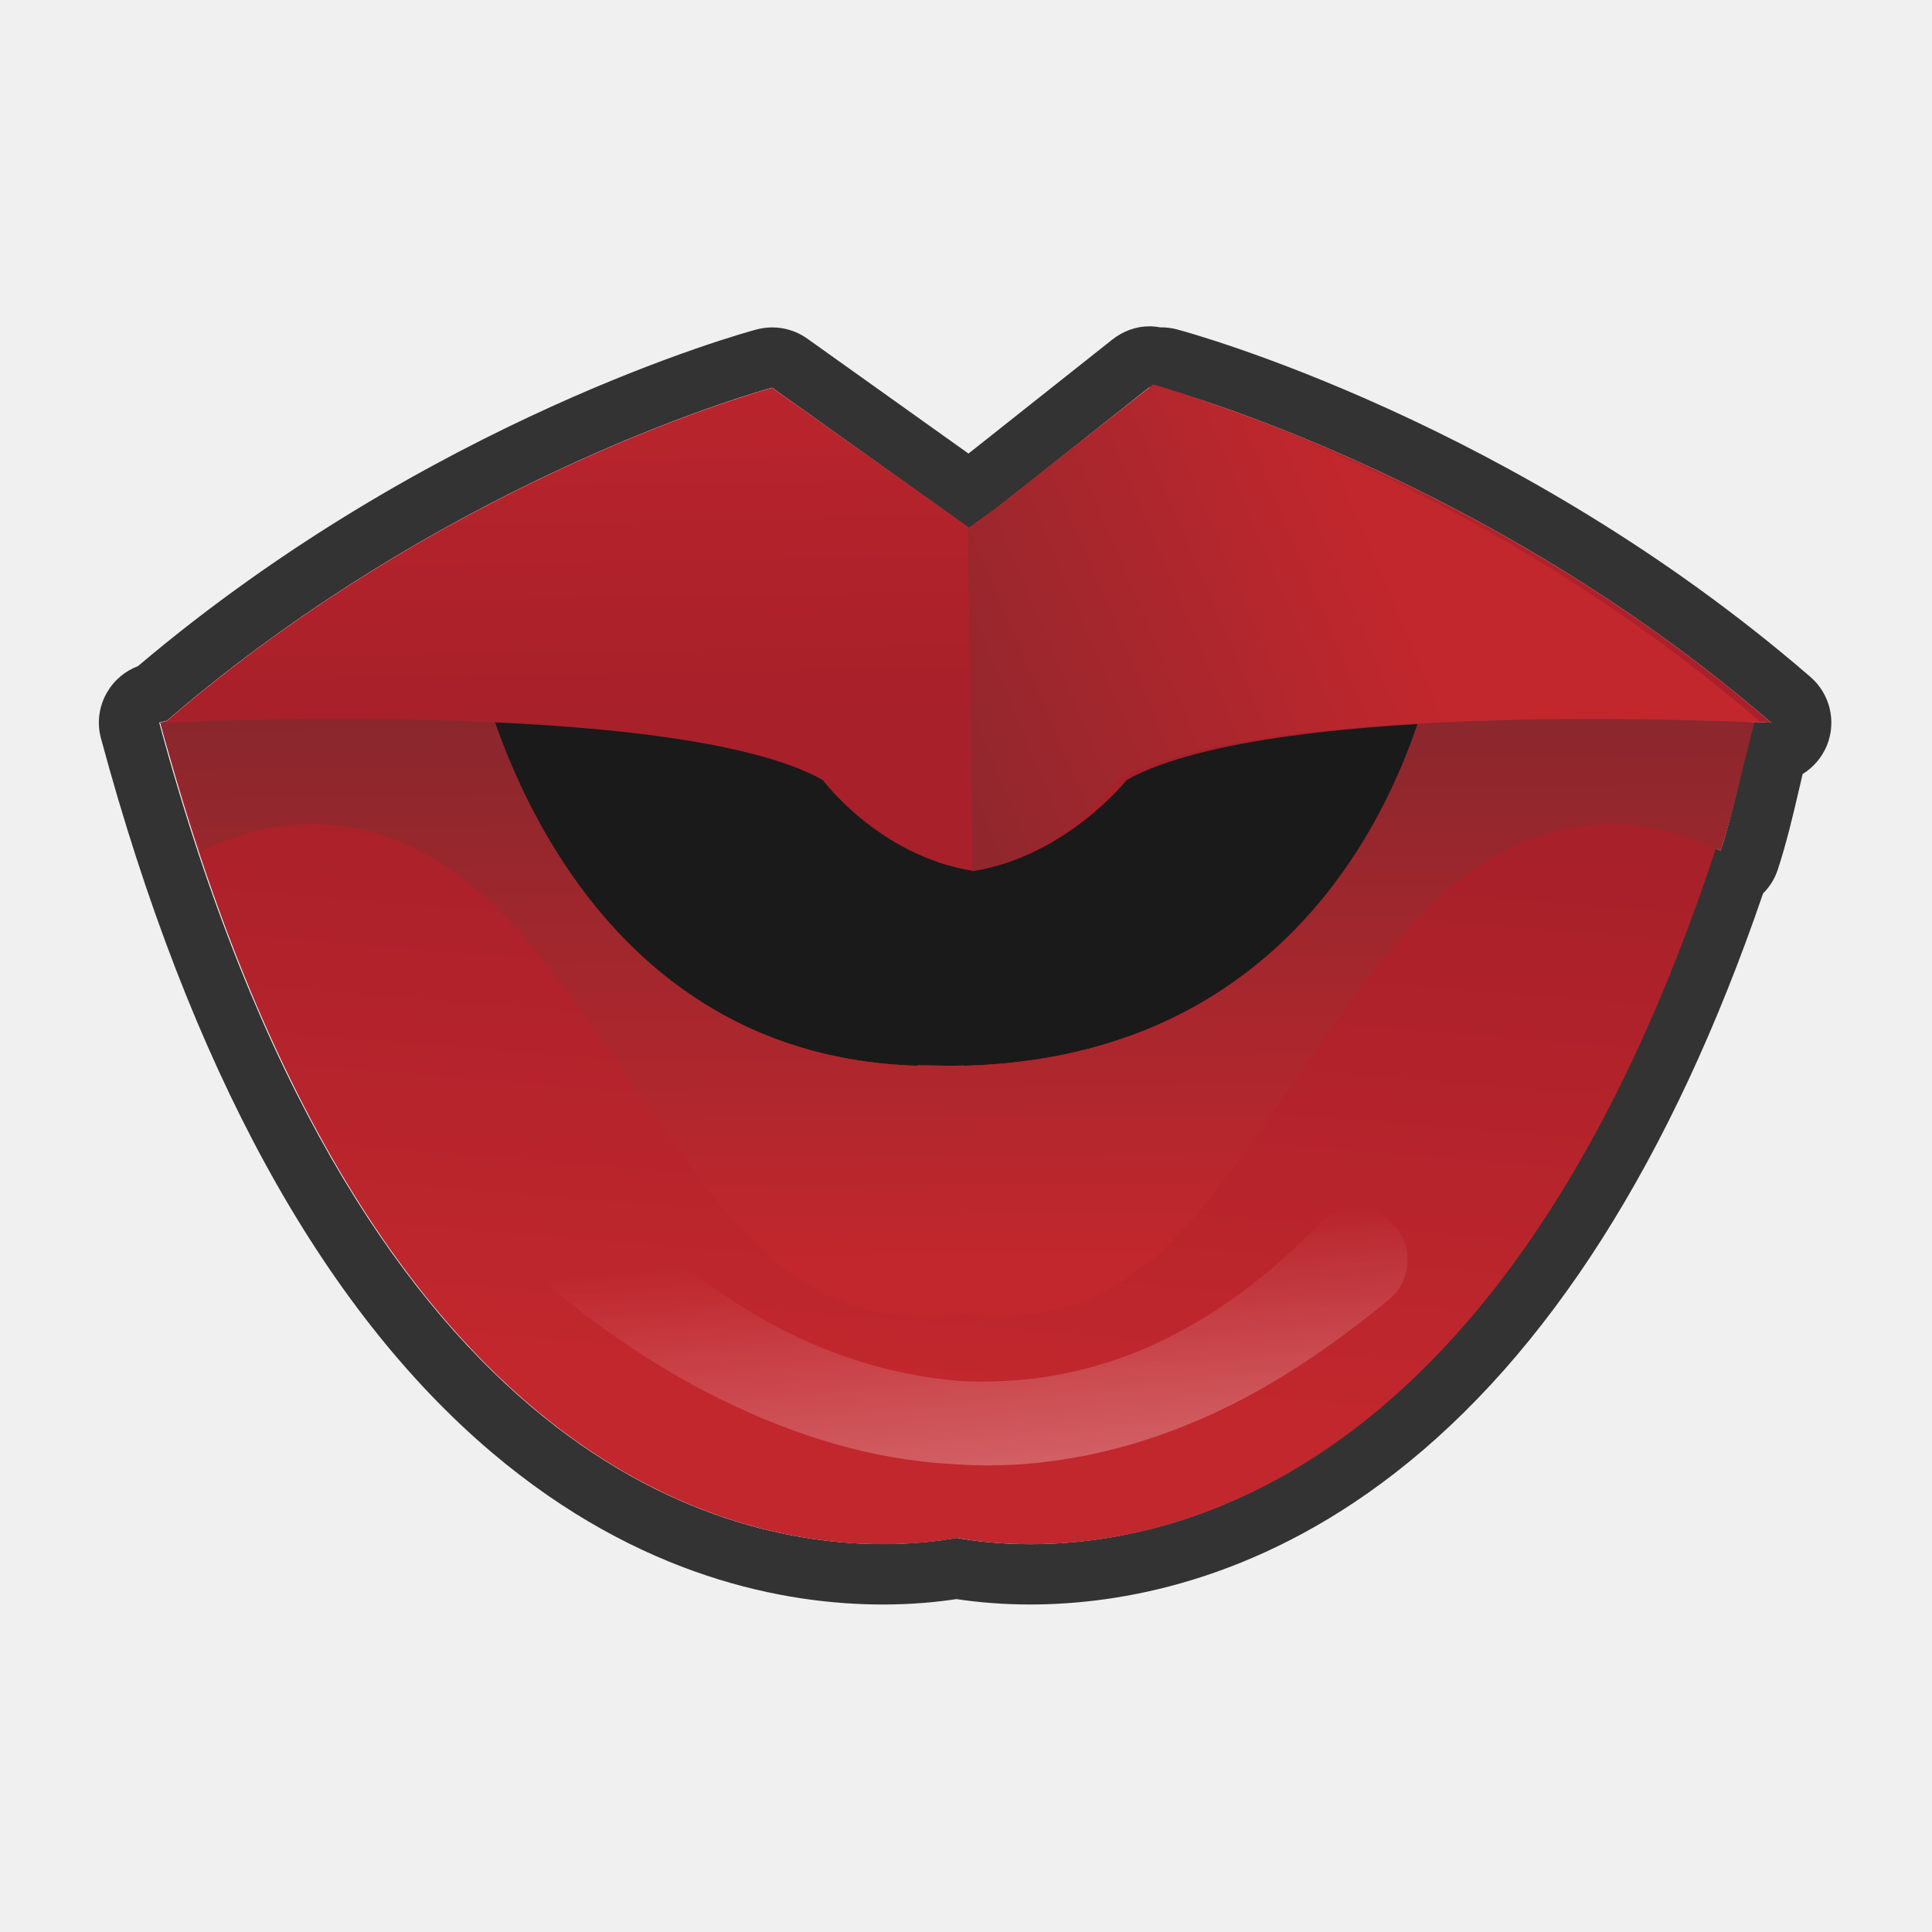
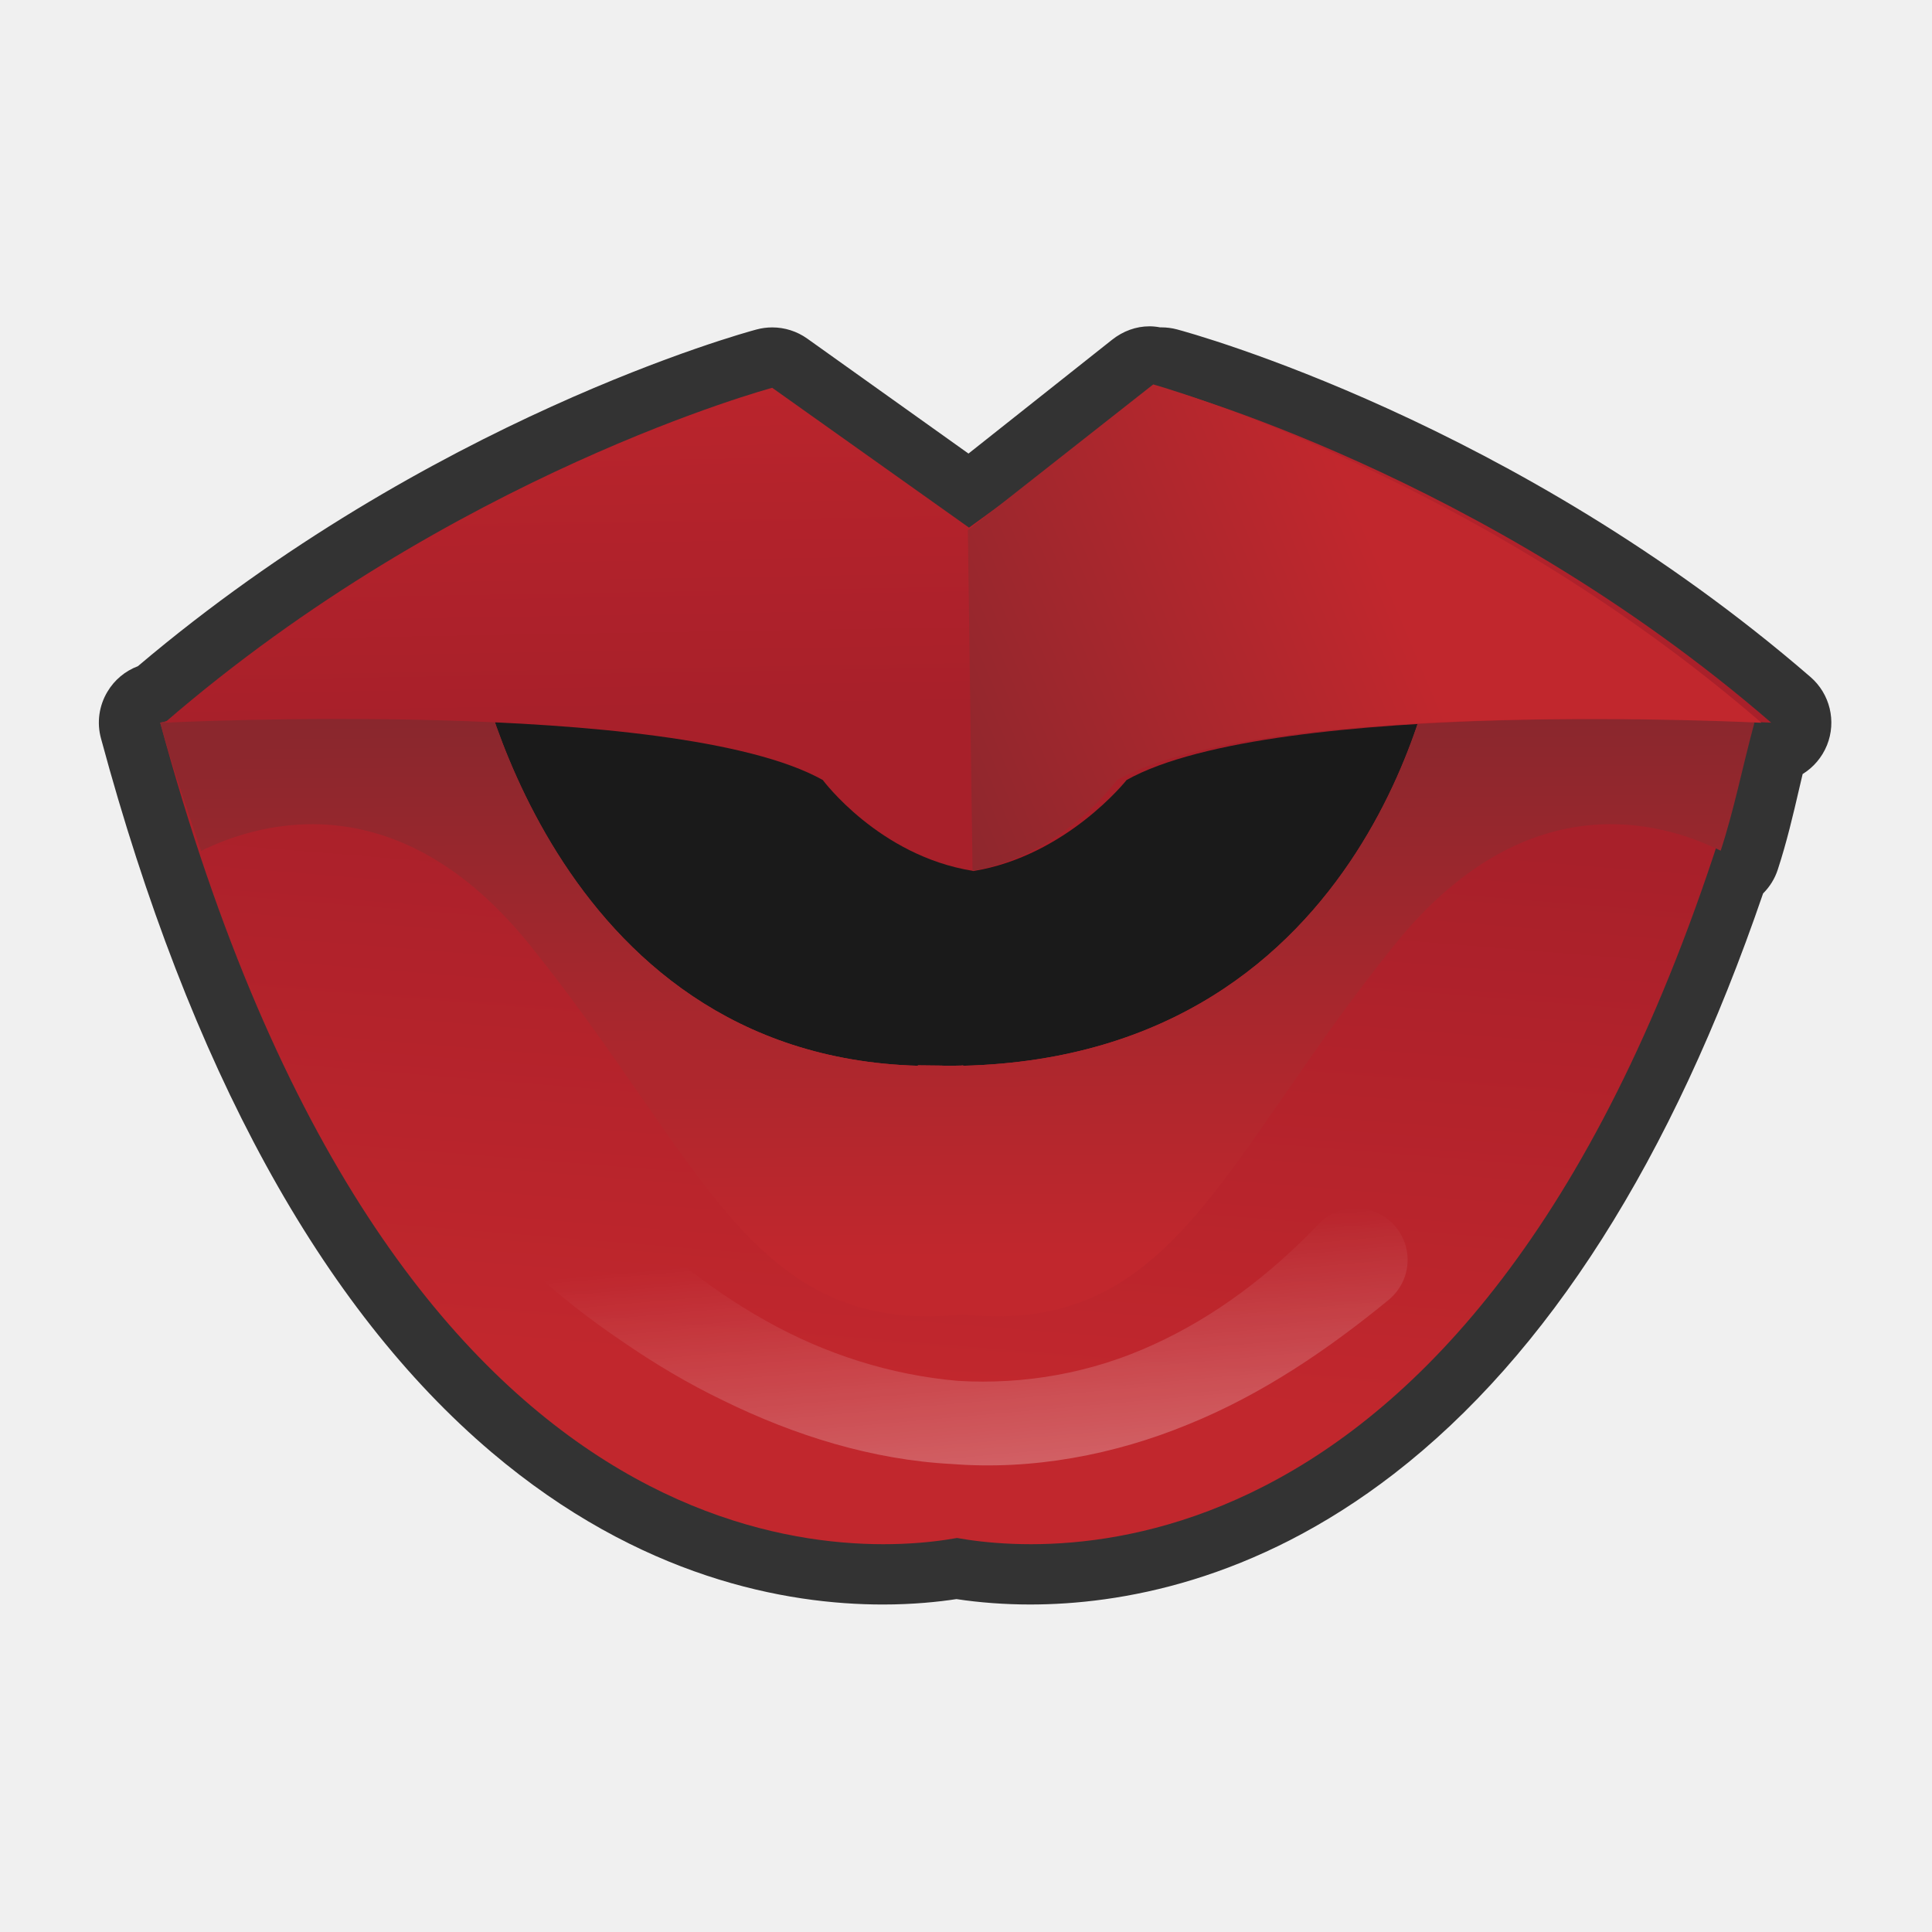
- <svg xmlns="http://www.w3.org/2000/svg" width="256" height="256" viewBox="0 0 256 256">
-   <path fill="#fff" d="M116.995 208.614c-12.128 0-30.522-3.337-49.274-19.234-21.93-18.597-38.91-49.745-50.47-92.58-.28-1.044-.13-2.158.43-3.087.56-.93 1.46-1.596 2.51-1.846l.06-.015c38.16-32.567 79.31-43.862 81.05-44.33.34-.092.69-.137 1.04-.137.83 0 1.64.255 2.32.743l23.81 16.977 21.39-16.943c.72-.57 1.6-.864 2.49-.864.34 0 .68.043 1.02.13.19-.027.39-.042.59-.042.34 0 .69.044 1.03.135 1.77.48 43.9 11.97 82.35 45.22 1.29 1.12 1.73 2.93 1.09 4.52-.51 1.28-1.63 2.18-2.94 2.44-.32 1.34-.63 2.65-.93 3.95-.83 3.57-1.61 6.94-2.73 10.34-.28.86-.84 1.59-1.59 2.09-27.18 80.46-70.27 92.56-93.69 92.56-4.1 0-7.48-.39-9.76-.76-2.27.38-5.63.77-9.75.77z" />
-   <path fill="#333" d="M152.327 51.298s.466.194 1.212.414l.39-.326S196.5 62.73 234.69 95.76c0 0-.57-.03-1.62-.075l.086.074s-.36-.02-1.02-.05l.202.05c-1.62 5.99-2.583 11.59-4.35 16.96-.247-.13-.505-.25-.77-.37-26.67 81.26-69.422 92.26-90.706 92.26-4.18 0-7.532-.43-9.772-.83-2.22.4-5.563.82-9.75.82-22.654 0-69.88-12.48-95.89-108.86l1.002-.24c38.12-32.84 80.218-44.13 80.218-44.13l26.255 18.73 23.747-18.81m-.02-8.05c-1.756 0-3.48.62-4.946 1.78L128.33 60.1l-21.36-15.23c-1.37-.978-2.996-1.487-4.644-1.487-.692 0-1.39.09-2.072.273-1.77.47-43.316 11.87-81.985 44.62-1.68.63-3.11 1.82-4.04 3.39-1.11 1.86-1.42 4.08-.85 6.17 11.77 43.63 29.19 75.454 51.75 94.59 19.67 16.68 39.06 20.18 51.86 20.18 4 0 7.35-.35 9.75-.718 3.09.47 6.44.716 9.76.716 11.78 0 29.71-3.008 48.23-17.33 20.38-15.77 36.82-41.628 48.89-76.89.88-.877 1.56-1.96 1.95-3.17 1.17-3.574 2.02-7.19 2.83-10.686.15-.648.3-1.304.46-1.963 1.42-.877 2.57-2.2 3.23-3.83 1.27-3.17.39-6.8-2.19-9.03-39.14-33.85-82.13-45.575-83.94-46.058-.68-.18-1.37-.27-2.06-.27h-.18c-.48-.092-.96-.14-1.44-.14z" />
-   <path fill="#1A1A1A" d="M44.526 95.27s29.22-18.776 83.74-8.872c0 0 45.266-18.86 77.255 2.994s-68.11 80.933-80.49 77.71c-12.38-3.224-83.59-30.018-80.5-71.833z" />
-   <linearGradient id="a" gradientUnits="userSpaceOnUse" x1="119.725" y1="182.766" x2="125.913" y2="106.445">
-     <stop offset="0" stop-color="#C1272D" />
-     <stop offset=".654" stop-color="#B1222B" />
-     <stop offset="1" stop-color="#A8202A" />
+ <svg xmlns="http://www.w3.org/2000/svg" version="1.1" id="Layer_1" x="0px" y="0px" width="256px" height="256px" viewBox="0 0 256 256" enable-background="new 0 0 256 256" xml:space="preserve">
+   <path fill="#FFFFFF" d="M116.995,208.614c-12.128,0-30.522-3.337-49.274-19.234c-21.93-18.597-38.91-49.745-50.47-92.58  c-0.28-1.044-0.13-2.158,0.43-3.087c0.56-0.93,1.46-1.596,2.51-1.846l0.06-0.015c38.16-32.567,79.31-43.862,81.05-44.33  c0.34-0.092,0.69-0.137,1.04-0.137c0.83,0,1.64,0.255,2.32,0.743l23.81,16.977l21.39-16.943c0.72-0.57,1.6-0.864,2.49-0.864  c0.34,0,0.68,0.043,1.02,0.13c0.189-0.027,0.39-0.042,0.59-0.042c0.34,0,0.689,0.044,1.03,0.135c1.77,0.48,43.899,11.97,82.35,45.22  c1.29,1.12,1.729,2.93,1.091,4.52c-0.511,1.28-1.631,2.18-2.94,2.44c-0.32,1.34-0.63,2.65-0.931,3.95  c-0.83,3.57-1.609,6.94-2.729,10.34c-0.28,0.86-0.84,1.59-1.59,2.09c-27.181,80.46-70.271,92.56-93.69,92.56  c-4.1,0-7.479-0.39-9.76-0.76c-2.27,0.38-5.63,0.77-9.75,0.77L116.995,208.614z" />
+   <path fill="#333333" d="M152.302,43.239c-1.756,0-3.479,0.62-4.946,1.78L128.33,60.1l-21.36-15.23  c-1.37-0.978-2.996-1.487-4.644-1.487c-0.692,0-1.39,0.09-2.072,0.273c-1.77,0.47-43.316,11.87-81.985,44.62  c-1.68,0.63-3.11,1.82-4.04,3.39c-1.11,1.86-1.42,4.08-0.85,6.17c11.77,43.63,29.19,75.454,51.75,94.59  c19.67,16.68,39.06,20.18,51.86,20.18c4,0,7.35-0.35,9.75-0.717c3.09,0.469,6.44,0.715,9.76,0.715c11.78,0,29.71-3.008,48.229-17.33  c20.381-15.77,36.82-41.627,48.891-76.89c0.88-0.877,1.561-1.96,1.949-3.17c1.171-3.574,2.021-7.19,2.83-10.686  c0.15-0.648,0.301-1.304,0.461-1.963c1.42-0.877,2.57-2.2,3.229-3.83c1.271-3.17,0.39-6.8-2.19-9.03  c-39.14-33.85-82.129-45.575-83.939-46.058c-0.68-0.18-1.37-0.27-2.061-0.27h-0.18c-0.479-0.092-0.96-0.14-1.439-0.14  L152.302,43.239z" />
+   <path fill="#1A1A1A" d="M44.526,95.27c0,0,29.22-18.776,83.74-8.872c0,0,45.266-18.86,77.255,2.994  c31.988,21.854-68.11,80.933-80.49,77.709c-12.38-3.224-83.59-30.018-80.5-71.833L44.526,95.27z" />
+   <linearGradient id="SVGID_1_" gradientUnits="userSpaceOnUse" x1="-444.274" y1="308.235" x2="-438.086" y2="384.556" gradientTransform="matrix(1 0 0 -1 564 491)">
+     <stop offset="0" style="stop-color:#C1272D" />
+     <stop offset="0.654" style="stop-color:#B1222B" />
+     <stop offset="1" style="stop-color:#A8202A" />
  </linearGradient>
-   <path fill="url(#a)" d="M190.438 85.884s-7.818 53.944-62.818 55.336v-.06c0 .06-1.97.054-3 .065-1.027-.012 3-.006-3-.065v.06c-49-1.397-58.81-55.336-58.81-55.336L21.23 95.76c30.815 114.185 91.342 110.6 105.577 108.03 14.38 2.57 74.708 6.155 105.524-108.03l-41.89-9.876z" />
-   <linearGradient id="b" gradientUnits="userSpaceOnUse" x1="127.519" y1="166.787" x2="126.745" y2="84.733">
-     <stop offset="0" stop-color="#C1272D" />
-     <stop offset="1" stop-color="#82272D" />
+   <path fill="url(#SVGID_1_)" d="M190.438,85.884c0,0-7.817,53.944-62.817,55.336v-0.06c0,0.06-1.97,0.054-3,0.064  c-1.027-0.012,3-0.006-3-0.064v0.06c-49-1.396-58.81-55.336-58.81-55.336L21.23,95.76c30.815,114.186,91.342,110.6,105.577,108.03  c14.38,2.569,74.708,6.155,105.524-108.03l-41.89-9.876H190.438z" />
+   <linearGradient id="SVGID_2_" gradientUnits="userSpaceOnUse" x1="-436.481" y1="324.212" x2="-437.255" y2="406.266" gradientTransform="matrix(1 0 0 -1 564 491)">
+     <stop offset="0" style="stop-color:#C1272D" />
+     <stop offset="1" style="stop-color:#82272D" />
  </linearGradient>
-   <path fill="url(#b)" d="M190.438 85.884s-7.818 53.944-62.818 55.336v-.06c0 .06-1.97.054-3 .065-1.027-.012 3-.006-3-.065v.06c-49-1.397-58.81-55.336-58.81-55.336L21.23 95.76c1.62 6.003 3.636 11.616 5.414 16.99 8.14-4.007 26.24-9.002 43.533 12.43 23.076 28.607 29.34 51.937 57.35 48.978 27.998 2.958 34.18-20.37 57.267-48.98 17.246-21.376 35.09-16.46 43.204-12.457 1.766-5.36 2.852-10.96 4.472-16.96l-42.032-9.87z" />
-   <linearGradient id="c" gradientUnits="userSpaceOnUse" x1="127.194" y1="31.909" x2="128.227" y2="93.806">
-     <stop offset="0" stop-color="#C1272D" />
-     <stop offset=".654" stop-color="#B1222B" />
-     <stop offset="1" stop-color="#A8202A" />
+   <path fill="url(#SVGID_2_)" d="M190.438,85.884c0,0-7.817,53.944-62.817,55.336v-0.06c0,0.06-1.97,0.054-3,0.064  c-1.027-0.012,3-0.006-3-0.064v0.06c-49-1.396-58.81-55.336-58.81-55.336L21.23,95.76c1.62,6.003,3.636,11.616,5.414,16.99  c8.14-4.007,26.24-9.002,43.533,12.43c23.076,28.607,29.34,51.937,57.35,48.978c27.999,2.958,34.18-20.37,57.267-48.98  c17.246-21.376,35.09-16.46,43.204-12.457c1.766-5.36,2.852-10.96,4.472-16.96l-42.032-9.87V85.884z" />
+   <linearGradient id="SVGID_3_" gradientUnits="userSpaceOnUse" x1="-436.806" y1="459.092" x2="-435.773" y2="397.194" gradientTransform="matrix(1 0 0 -1 564 491)">
+     <stop offset="0" style="stop-color:#C1272D" />
+     <stop offset="0.654" style="stop-color:#B1222B" />
+     <stop offset="1" style="stop-color:#A8202A" />
  </linearGradient>
-   <path fill="url(#c)" d="M128.953 115.422c12.384-2.008 20.33-12.07 20.33-12.07 19.617-10.98 85.41-7.594 85.41-7.594-38.193-33.03-80.765-44.373-80.765-44.373L128.4 69.912l-26.077-18.526S60.018 62.73 21.826 95.76c0 0 67.593-3.387 87.197 7.594 0 0 7.43 10.02 19.814 12.027" />
-   <linearGradient id="d" gradientUnits="userSpaceOnUse" x1="130.19" y1="115.231" x2="130.19" y2="115.231">
-     <stop offset="0" stop-color="#C1272D" />
-     <stop offset=".654" stop-color="#B1222B" />
-     <stop offset="1" stop-color="#A8202A" />
+   <path fill="url(#SVGID_3_)" d="M128.953,115.422c12.384-2.008,20.33-12.07,20.33-12.07c19.617-10.98,85.41-7.594,85.41-7.594  c-38.193-33.03-80.766-44.373-80.766-44.373L128.4,69.912l-26.077-18.526c0,0-42.305,11.344-80.497,44.374  c0,0,67.593-3.387,87.197,7.594c0,0,7.43,10.02,19.814,12.027" />
+   <linearGradient id="SVGID_4_" gradientUnits="userSpaceOnUse" x1="-433.812" y1="375.769" x2="-433.812" y2="375.769" gradientTransform="matrix(1 0 0 -1 564 491)">
+     <stop offset="0" style="stop-color:#C1272D" />
+     <stop offset="0.654" style="stop-color:#B1222B" />
+     <stop offset="1" style="stop-color:#A8202A" />
  </linearGradient>
-   <path fill="url(#d)" d="M130.188 115.23" />
-   <linearGradient id="e" gradientUnits="userSpaceOnUse" x1="184.195" y1="77.113" x2="108.993" y2="108.899">
-     <stop offset="0" stop-color="#C1272D" />
-     <stop offset="1" stop-color="#82272D" />
+   <path fill="url(#SVGID_4_)" d="M130.188,115.23" />
+   <linearGradient id="SVGID_5_" gradientUnits="userSpaceOnUse" x1="-379.805" y1="413.884" x2="-455.005" y2="382.098" gradientTransform="matrix(1 0 0 -1 564 491)">
+     <stop offset="0" style="stop-color:#C1272D" />
+     <stop offset="1" style="stop-color:#82272D" />
  </linearGradient>
-   <path fill="url(#e)" d="M152.827 50.923l-24.583 19.333.625 45.125c12-2 19.13-12.02 19.13-12.02 19.61-10.98 85.4-7.59 85.4-7.59-38.2-33.03-80.58-44.83-80.58-44.83z" />
-   <linearGradient id="f" gradientUnits="userSpaceOnUse" x1="137.056" y1="278.385" x2="126.994" y2="164.607">
-     <stop offset="0" stop-color="#fff" />
-     <stop offset="1" stop-color="#fff" stop-opacity="0" />
+   <path fill="url(#SVGID_5_)" d="M152.827,50.923l-24.583,19.333l0.625,45.125c12-2,19.13-12.02,19.13-12.02  c19.61-10.98,85.399-7.59,85.399-7.59c-38.199-33.03-80.58-44.83-80.58-44.83L152.827,50.923z" />
+   <linearGradient id="SVGID_6_" gradientUnits="userSpaceOnUse" x1="-426.919" y1="212.616" x2="-436.982" y2="326.396" gradientTransform="matrix(1 0 0 -1 564 491)">
+     <stop offset="0" style="stop-color:#FFFFFF" />
+     <stop offset="1" style="stop-color:#FFFFFF;stop-opacity:0" />
  </linearGradient>
-   <path fill="url(#f)" d="M80.627 157.94c5.37 6.542 12.953 12.638 20.766 17.02 7.91 4.47 16.665 7.24 25.52 8.008 8.863.538 17.79-1.053 25.928-4.802 8.16-3.707 15.52-9.3 21.86-15.952 2.6-2.74 6.94-2.848 9.68-.24 2.75 2.61 2.86 6.94.24 9.68-.19.2-.42.417-.62.587-8.02 6.57-16.75 12.53-26.59 16.51-9.77 4.02-20.58 6.07-31.23 5.24-10.66-.55-20.94-3.81-30.3-8.39-4.72-2.27-9.2-4.94-13.48-7.9-4.4-2.97-8.31-6.01-12.54-9.95-2.95-2.75-3.12-7.38-.37-10.34 2.76-2.96 7.39-3.12 10.35-.37.23.22.45.45.64.69l.18.22z" />
+   <path fill="url(#SVGID_6_)" d="M80.627,157.939c5.37,6.543,12.953,12.639,20.766,17.021c7.91,4.47,16.665,7.24,25.52,8.008  c8.862,0.538,17.79-1.053,25.928-4.802c8.16-3.707,15.521-9.3,21.86-15.952c2.6-2.739,6.939-2.848,9.68-0.239  c2.75,2.609,2.86,6.939,0.24,9.68c-0.189,0.199-0.42,0.416-0.62,0.587c-8.021,6.569-16.75,12.53-26.59,16.51  c-9.771,4.021-20.58,6.069-31.23,5.24c-10.66-0.55-20.94-3.81-30.3-8.39c-4.72-2.271-9.2-4.94-13.48-7.9  c-4.4-2.971-8.31-6.01-12.54-9.95c-2.95-2.75-3.12-7.38-0.37-10.34c2.76-2.96,7.39-3.12,10.35-0.37c0.23,0.22,0.45,0.45,0.64,0.689  l0.18,0.221L80.627,157.939z" />
</svg>
